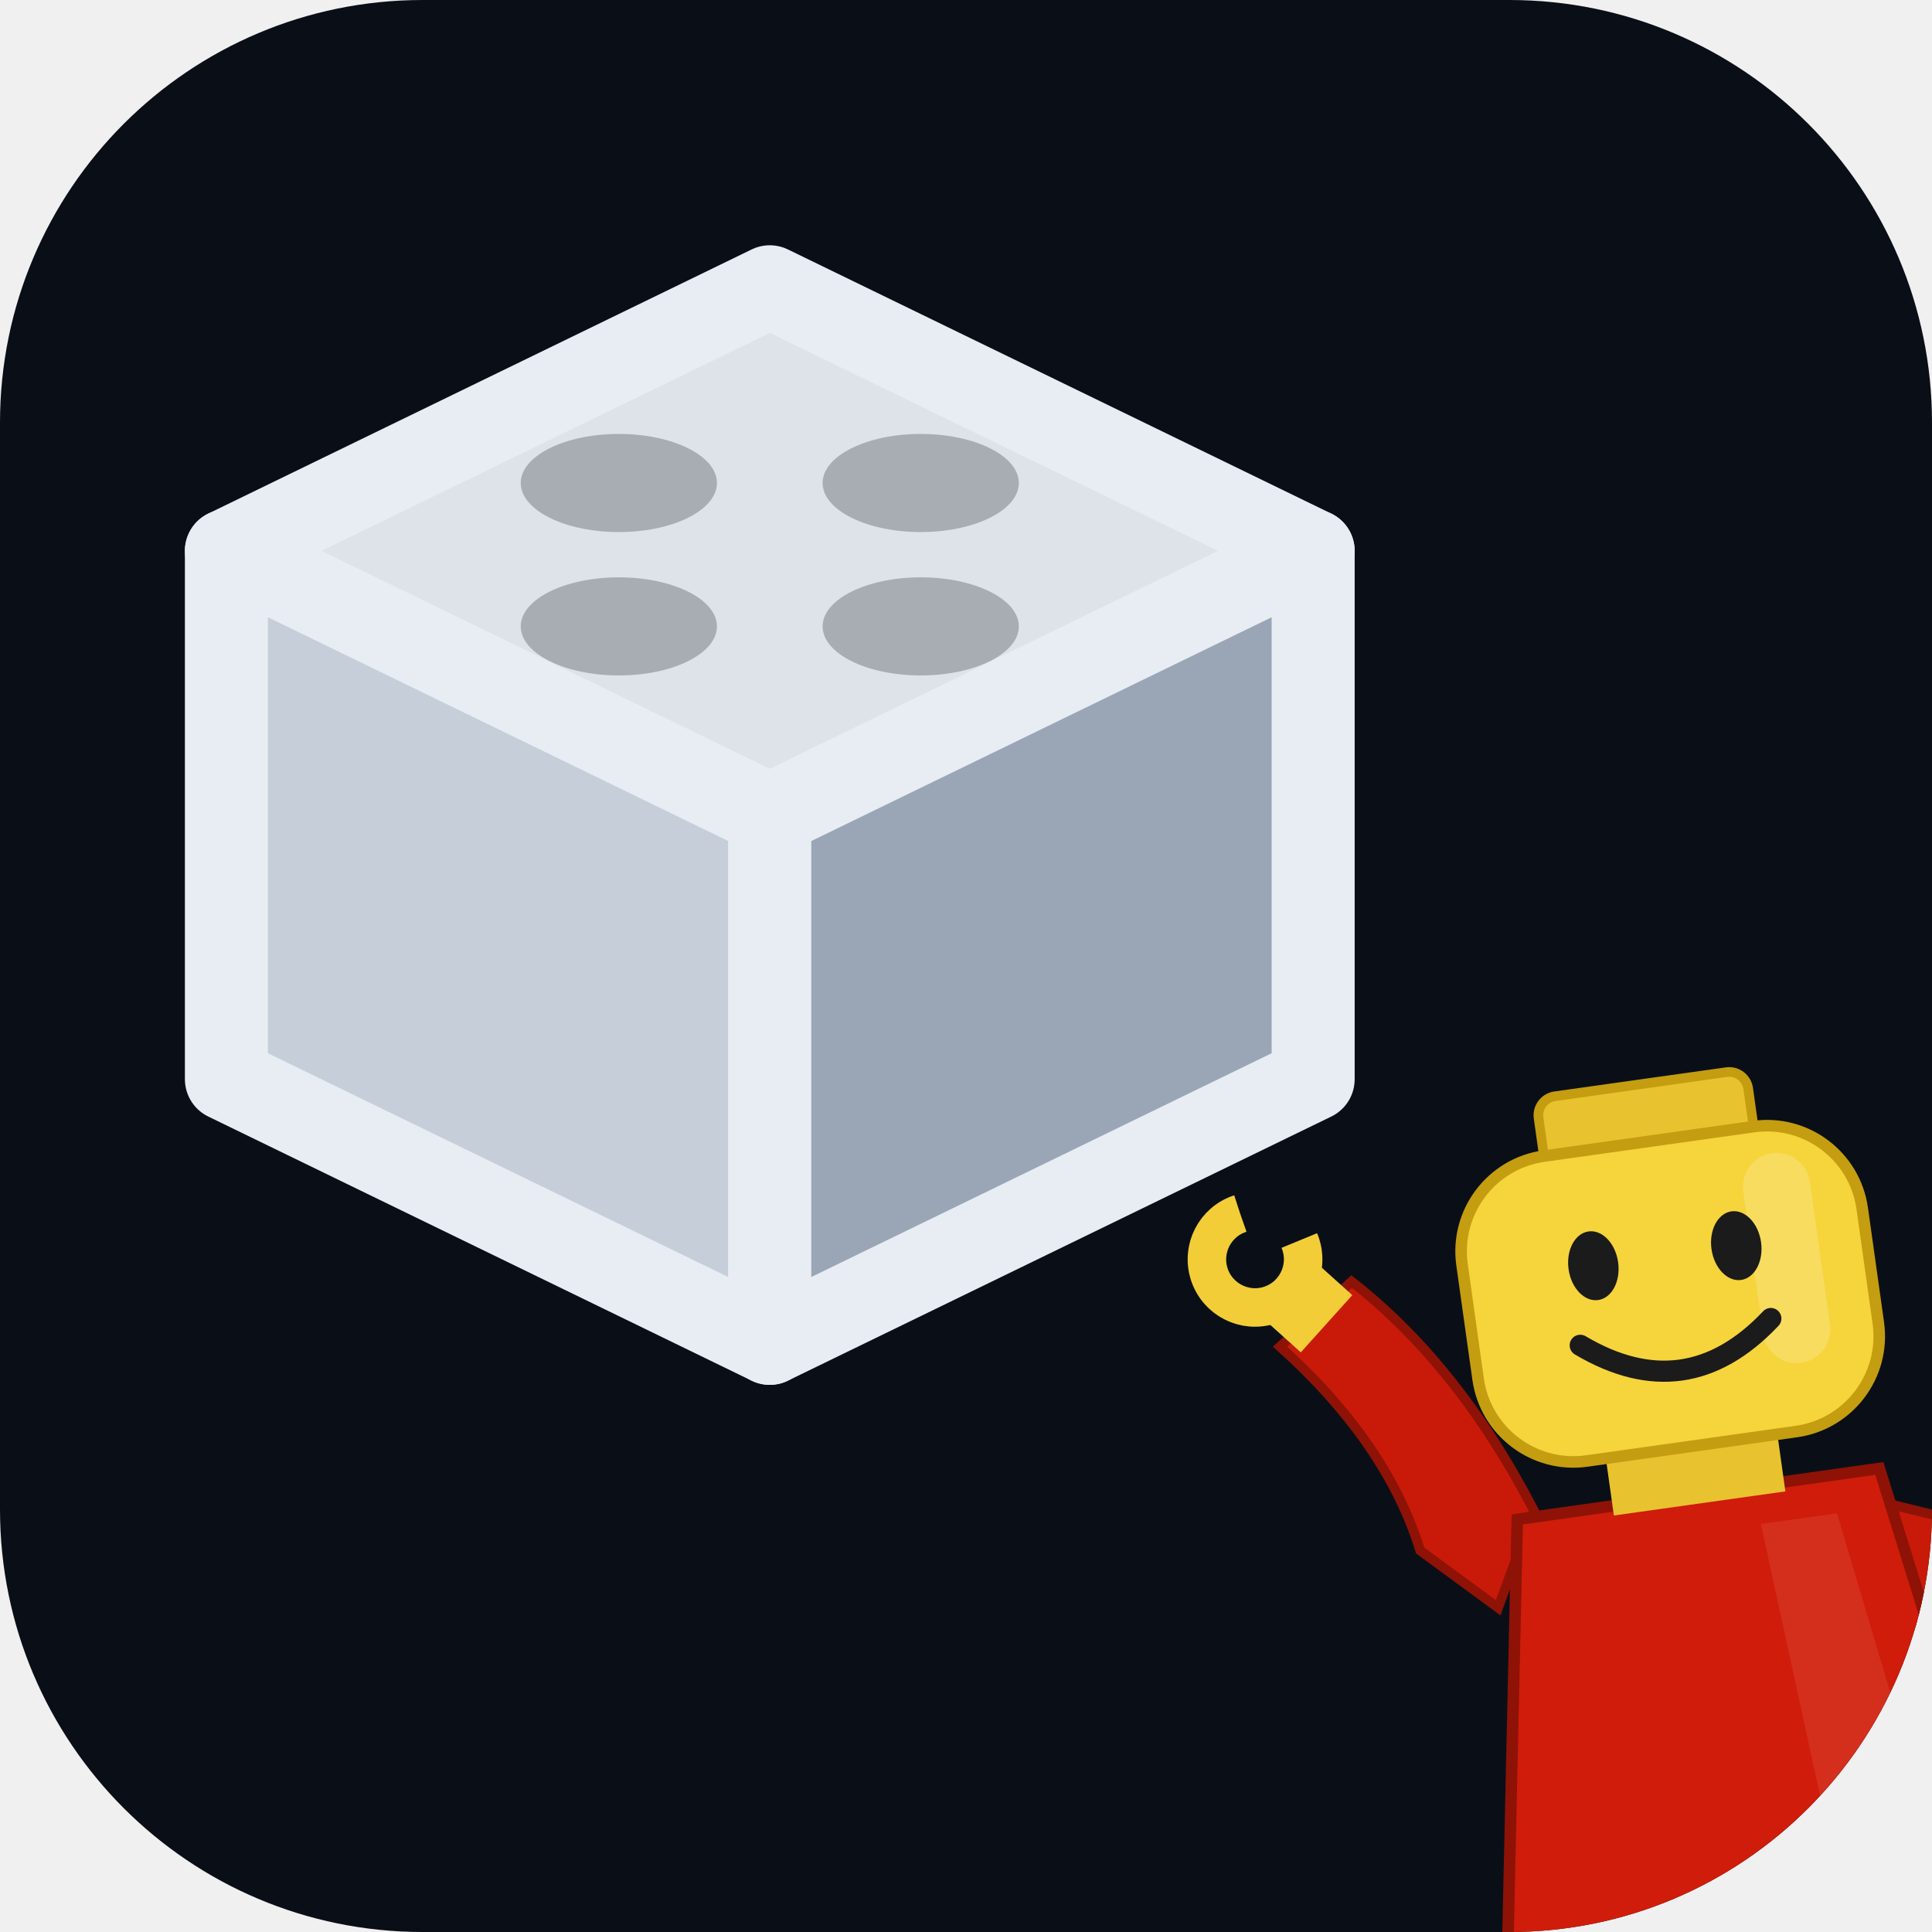
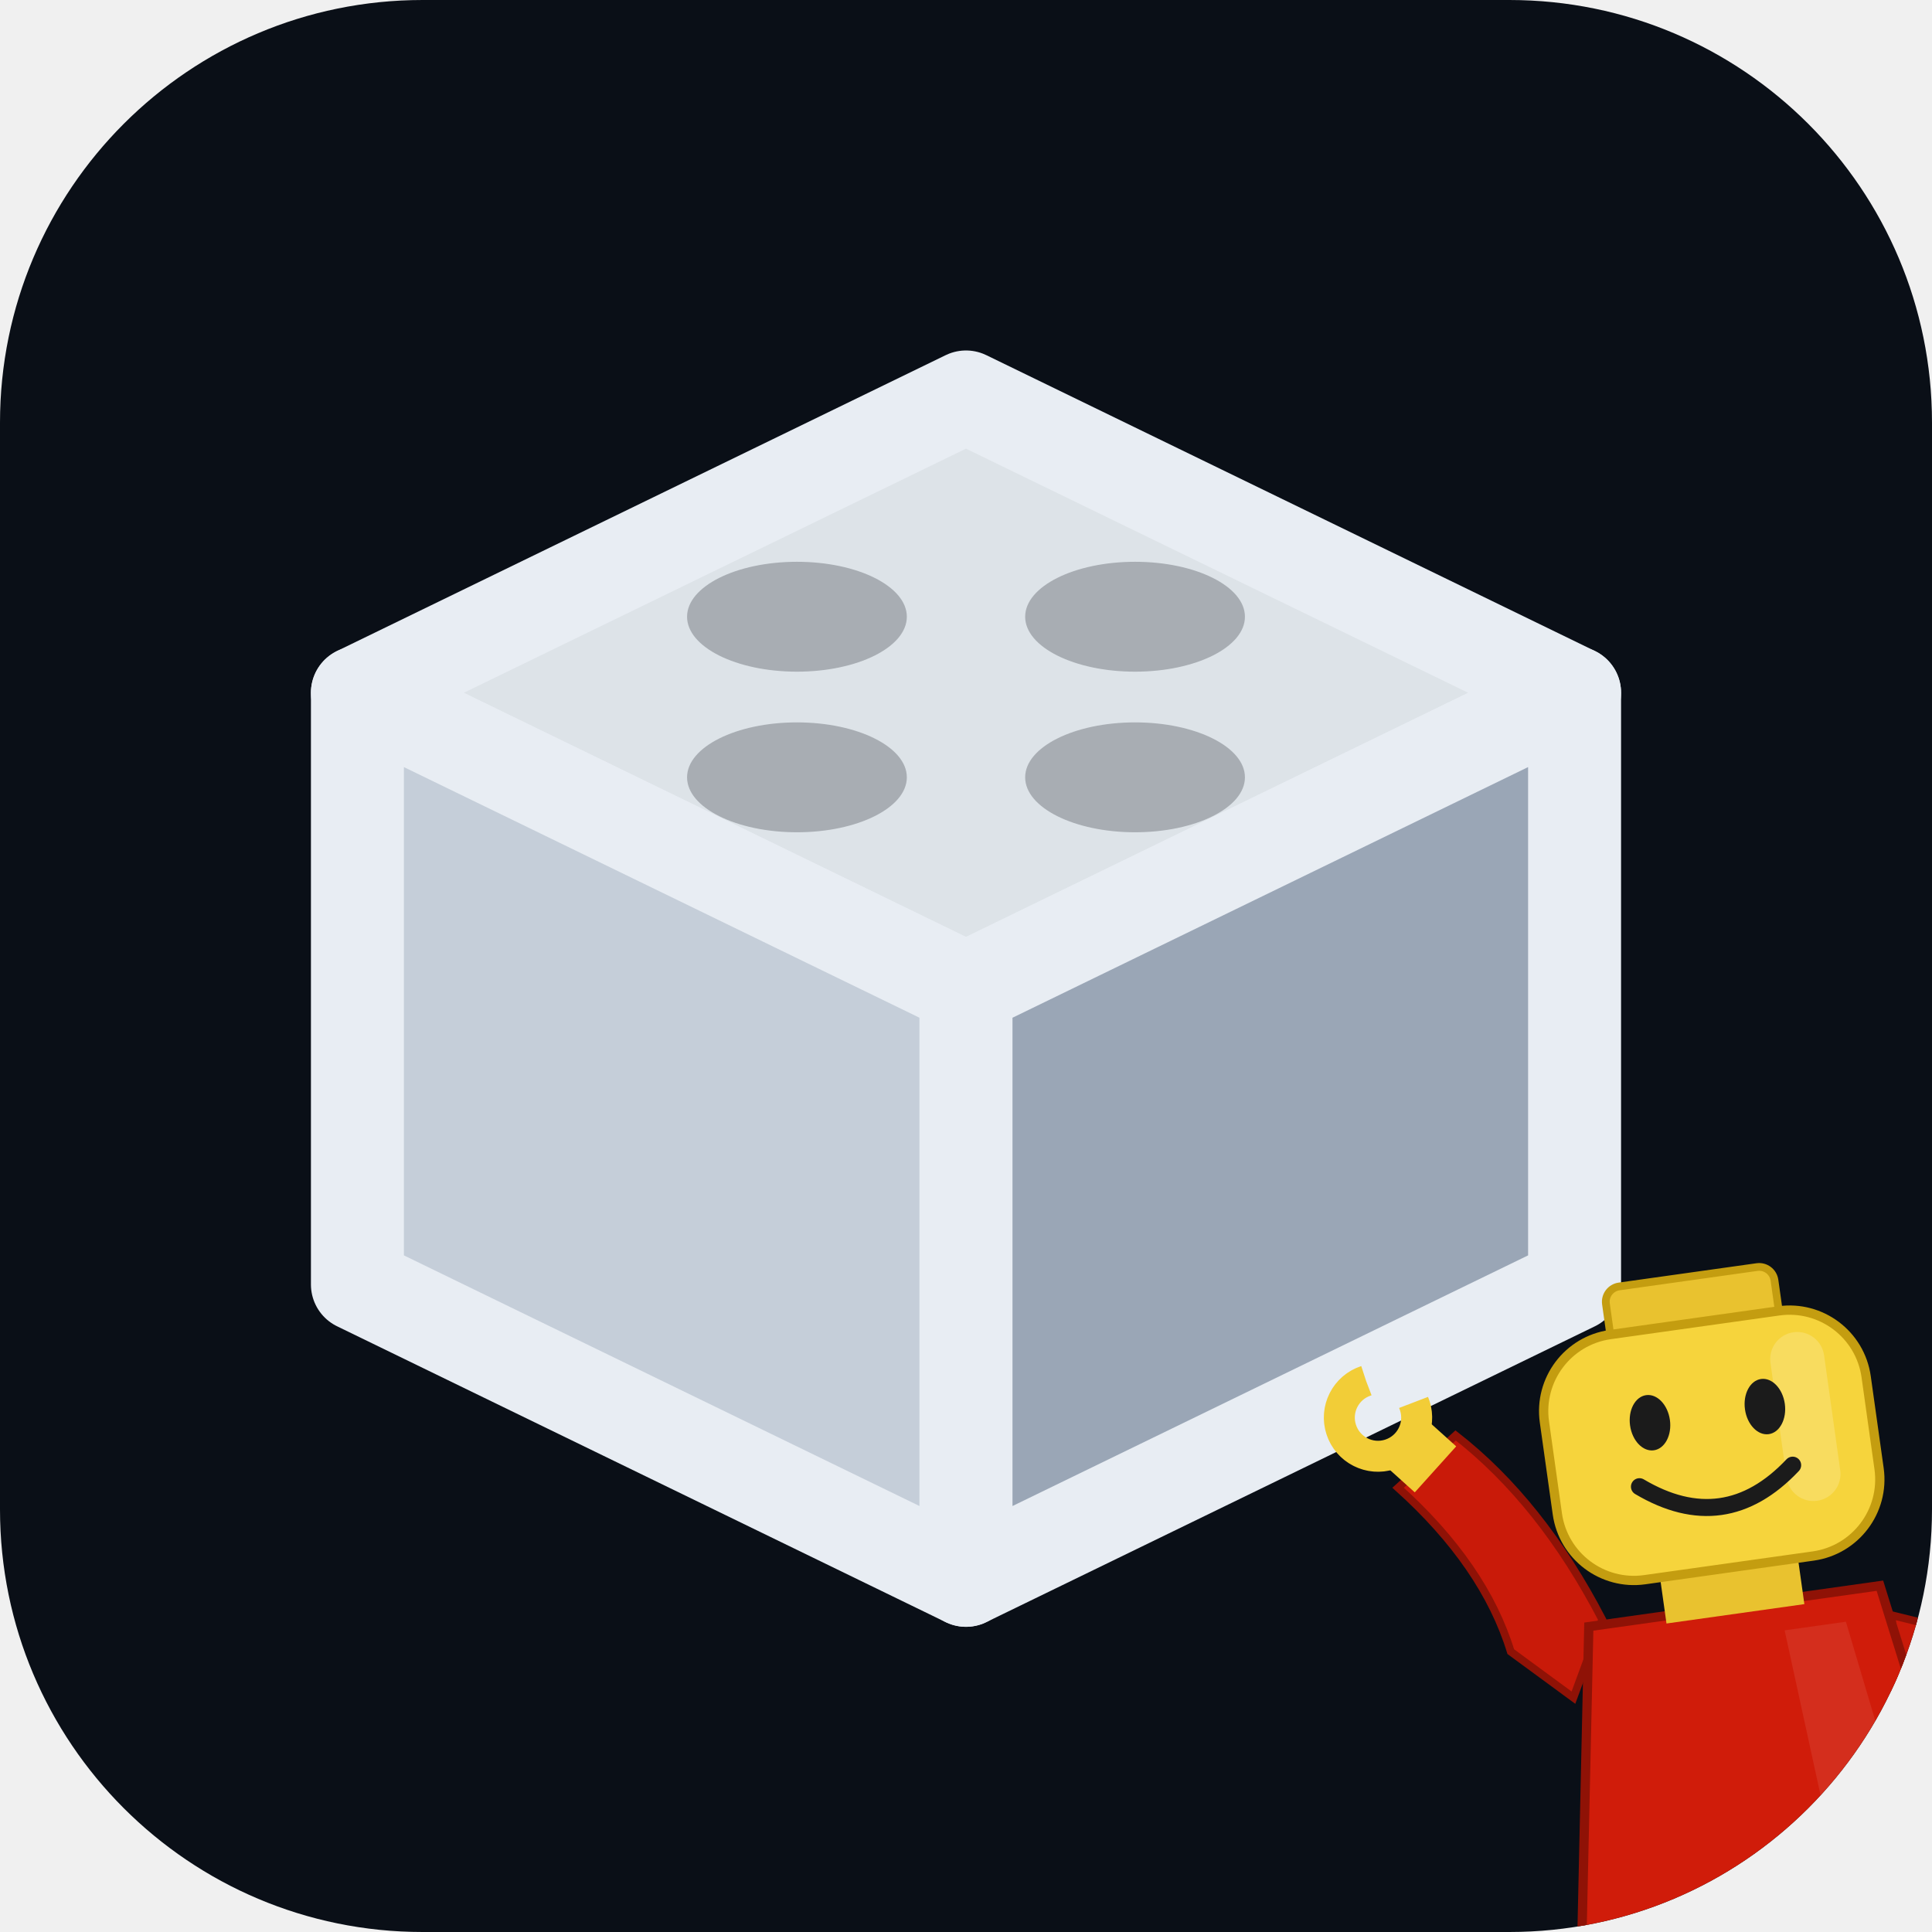
<svg xmlns="http://www.w3.org/2000/svg" viewBox="0 0 512 512">
  <defs>
    <clipPath id="c">
      <rect width="512" height="512" rx="112" />
    </clipPath>
  </defs>
  <g clip-path="url(#c)">
    <rect width="512" height="512" fill="#0a0f17" />
-     <g transform="translate(-52 -44)">
+     <g transform="translate(256 262) scale(1.12) translate(-256 -260)">
      <g fill="none" stroke="#e8edf3" stroke-width="22" stroke-linejoin="round">
        <path d="M256 120 L400 190 L256 260 L112 190 Z" fill="#e8edf3" fill-opacity=".95" />
        <path d="M112 190 V330 L256 400 V260 Z" fill="#c5ced9" />
        <path d="M400 190 V330 L256 400 V260 Z" fill="#9aa6b6" />
      </g>
      <g fill="#0a0f17" fill-opacity=".25">
        <ellipse cx="216" cy="172" rx="26" ry="13" />
        <ellipse cx="296" cy="172" rx="26" ry="13" />
        <ellipse cx="216" cy="210" rx="26" ry="13" />
        <ellipse cx="296" cy="210" rx="26" ry="13" />
      </g>
    </g>
-     <g transform="translate(560 262) rotate(-8) scale(-2.55 2.55)">
+     <g transform="translate(548 318) rotate(-8) scale(-2.05 2.05)">
      <g class="body">
        <rect x="22" y="94" width="56" height="9" rx="2" fill="#0a4fb0" />
        <rect x="23" y="102" width="26" height="30" rx="2" fill="#0d5ccc" />
        <rect x="51" y="102" width="26" height="30" rx="2" fill="#0d5ccc" />
        <rect x="21" y="128" width="29" height="10" rx="3" fill="#0a4fb0" />
        <rect x="50" y="128" width="29" height="10" rx="3" fill="#0a4fb0" />
        <rect x="47" y="102" width="6" height="12" fill="#083f8c" />
        <g class="arm arm-l">
          <path d="M30 50 L20 54 Q14 70 15 84 L25 85 Q25 70 31 60 Z" fill="#c91a09" stroke="#8f1206" stroke-width="1" />
          <rect x="16" y="83" width="8" height="5" fill="#f2cd37" />
          <circle cx="20" cy="93" r="5" fill="none" stroke="#f2cd37" stroke-width="4" stroke-dasharray="24 8" transform="rotate(60 20 93)" />
        </g>
        <g class="arm arm-r" transform="rotate(-140 72 52)">
          <path d="M70 50 L80 54 Q86 70 85 84 L75 85 Q75 70 69 60 Z" fill="#c91a09" stroke="#8f1206" stroke-width="1" />
          <rect x="76" y="83" width="8" height="5" fill="#f2cd37" />
          <circle cx="80" cy="93" r="5" fill="none" stroke="#f2cd37" stroke-width="4" stroke-dasharray="24 8" transform="rotate(60 80 93)" />
        </g>
        <path d="M31 46 L69 46 L77 95 L23 95 Z" fill="#d01c0a" stroke="#8f1206" stroke-width="1.2" />
        <path d="M36 50 L44 50 L41 90 L30 90 Z" fill="#fff" opacity="0.08" />
        <g class="head">
          <rect x="41" y="38" width="18" height="9" fill="#e9c22f" />
          <rect x="39" y="3" width="22" height="8" rx="2" fill="#e9c22f" stroke="#c49d10" stroke-width="1" />
          <rect x="29" y="9" width="42" height="32" rx="10" fill="#f6d43c" stroke="#c49d10" stroke-width="1.2" />
          <rect x="34" y="12" width="7" height="22" rx="3.5" fill="#fff" opacity="0.18" />
          <g class="eyes">
            <ellipse cx="42.5" cy="21" rx="2.6" ry="3.6" fill="#1b1b1b" />
            <ellipse cx="57.5" cy="21" rx="2.6" ry="3.6" fill="#1b1b1b" />
          </g>
          <path class="smile" d="M40 29 Q50 37 60 29" fill="none" stroke="#1b1b1b" stroke-width="2.2" stroke-linecap="round" />
        </g>
      </g>
    </g>
  </g>
</svg>
